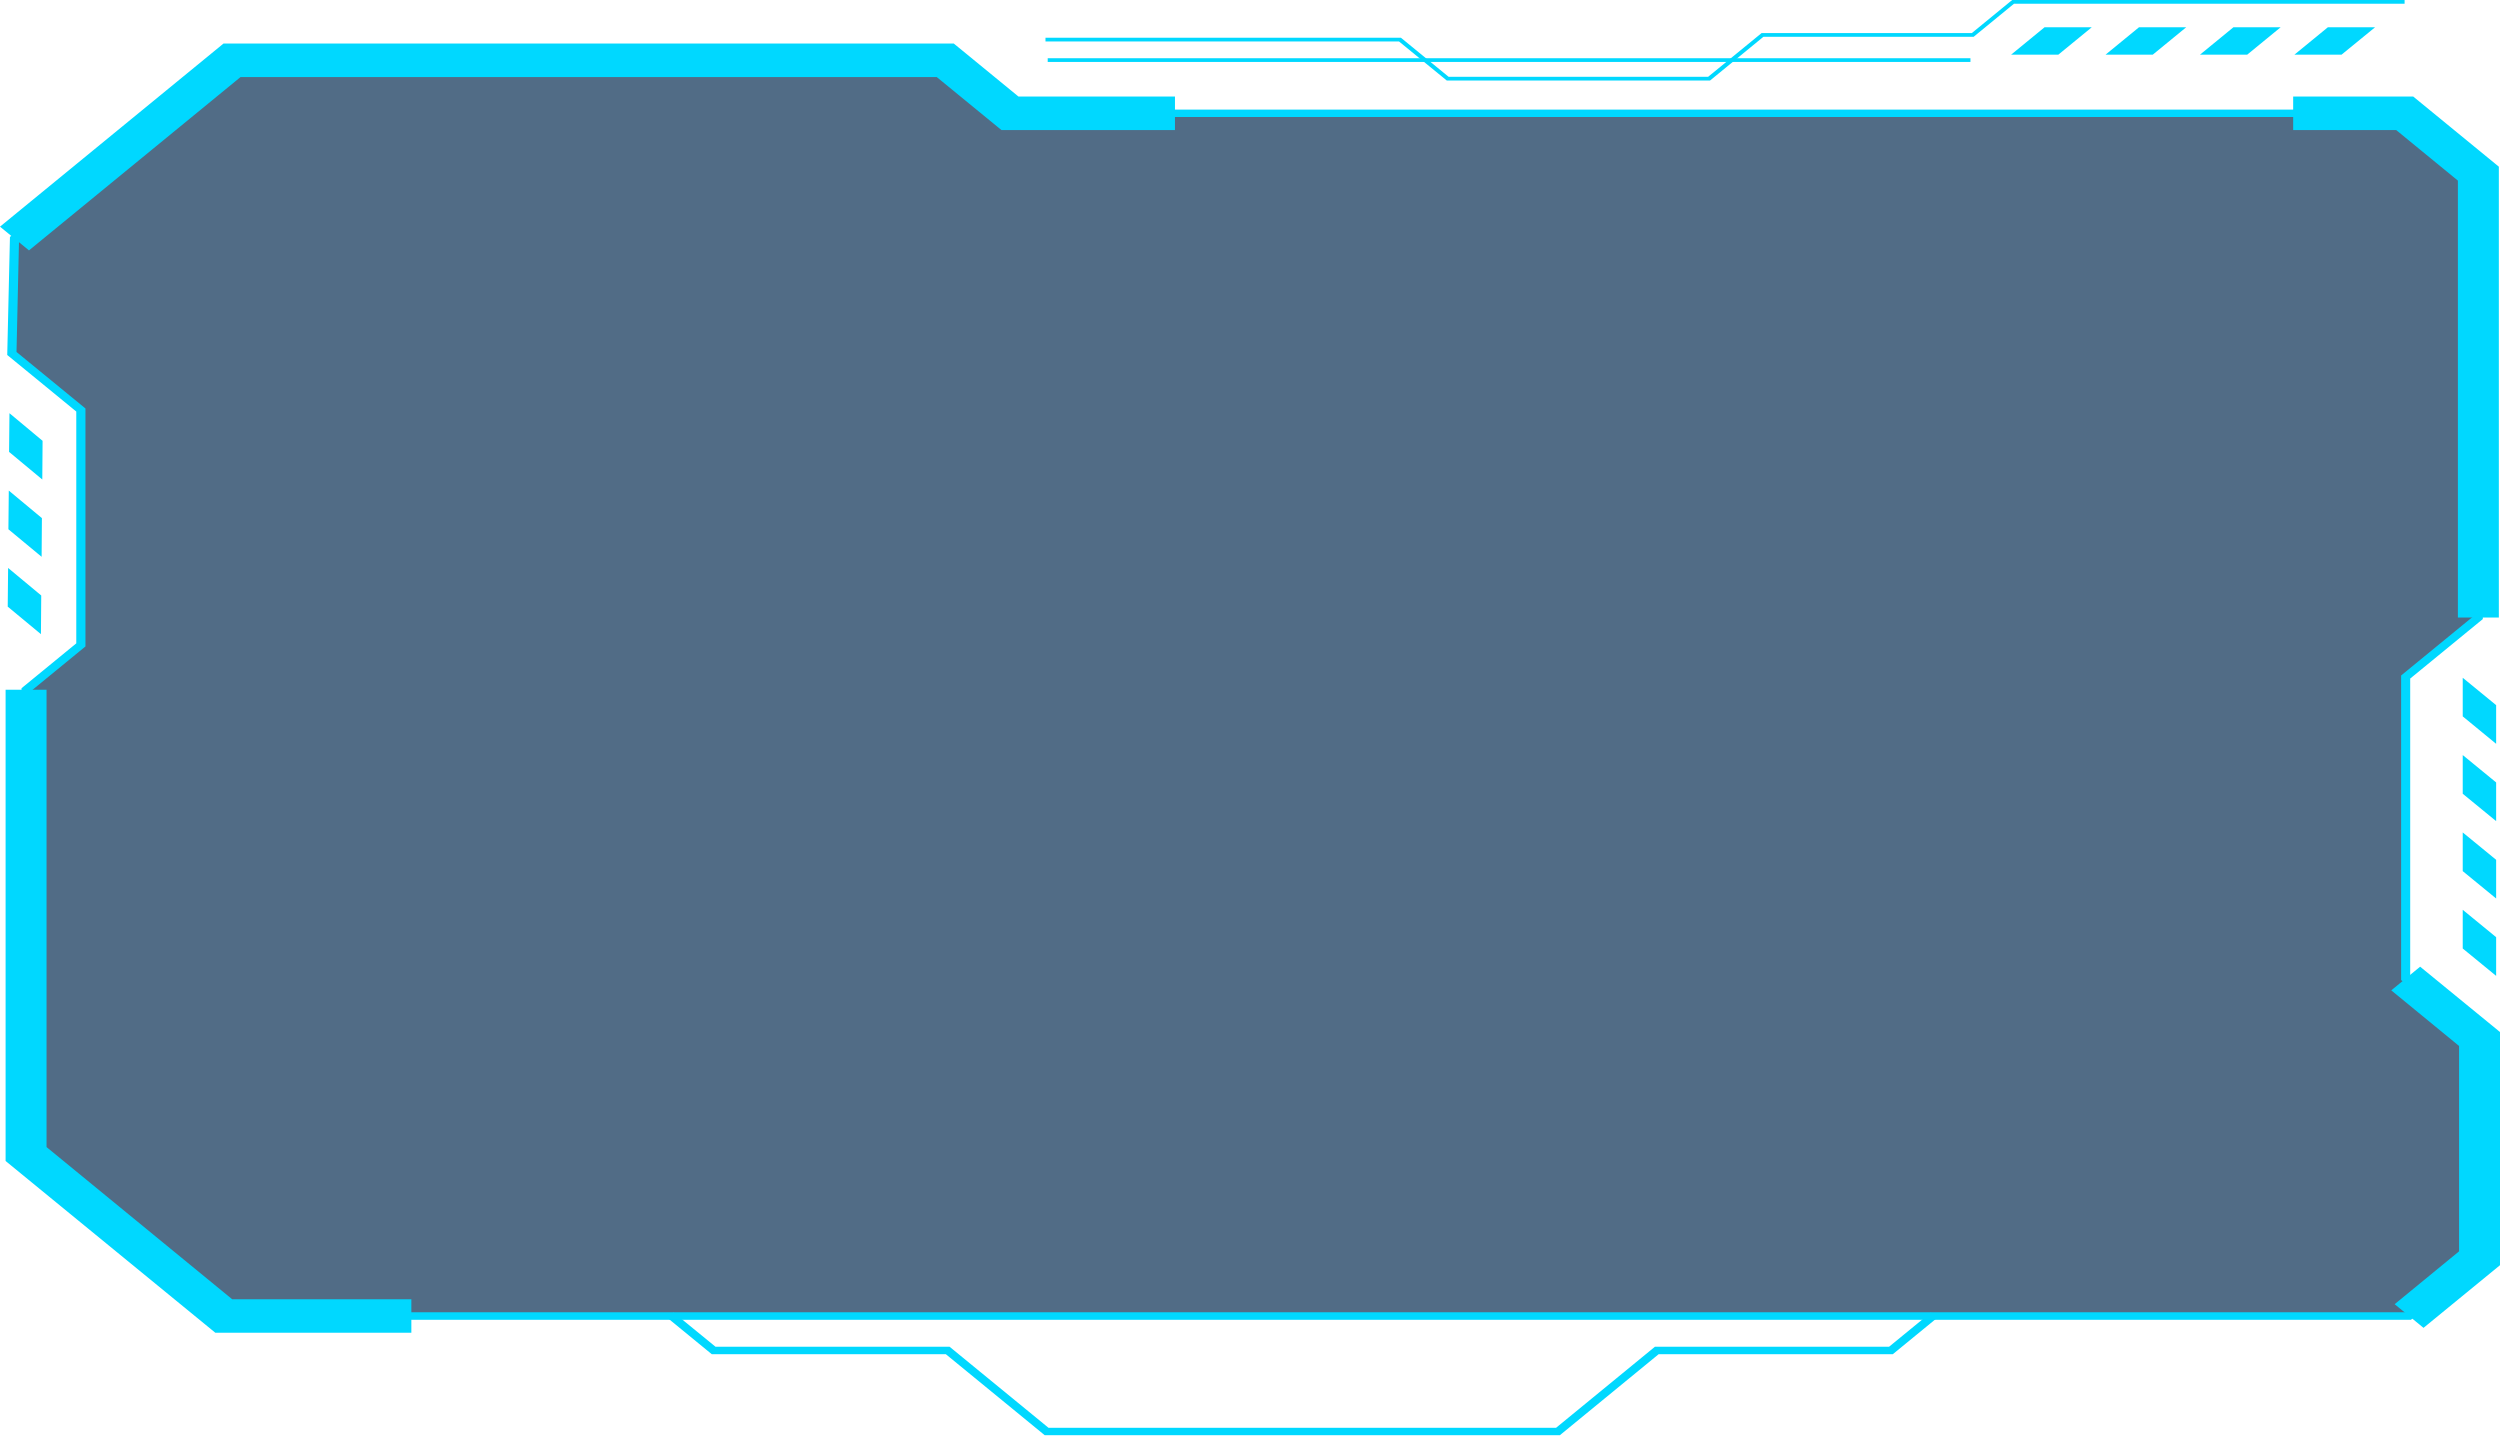
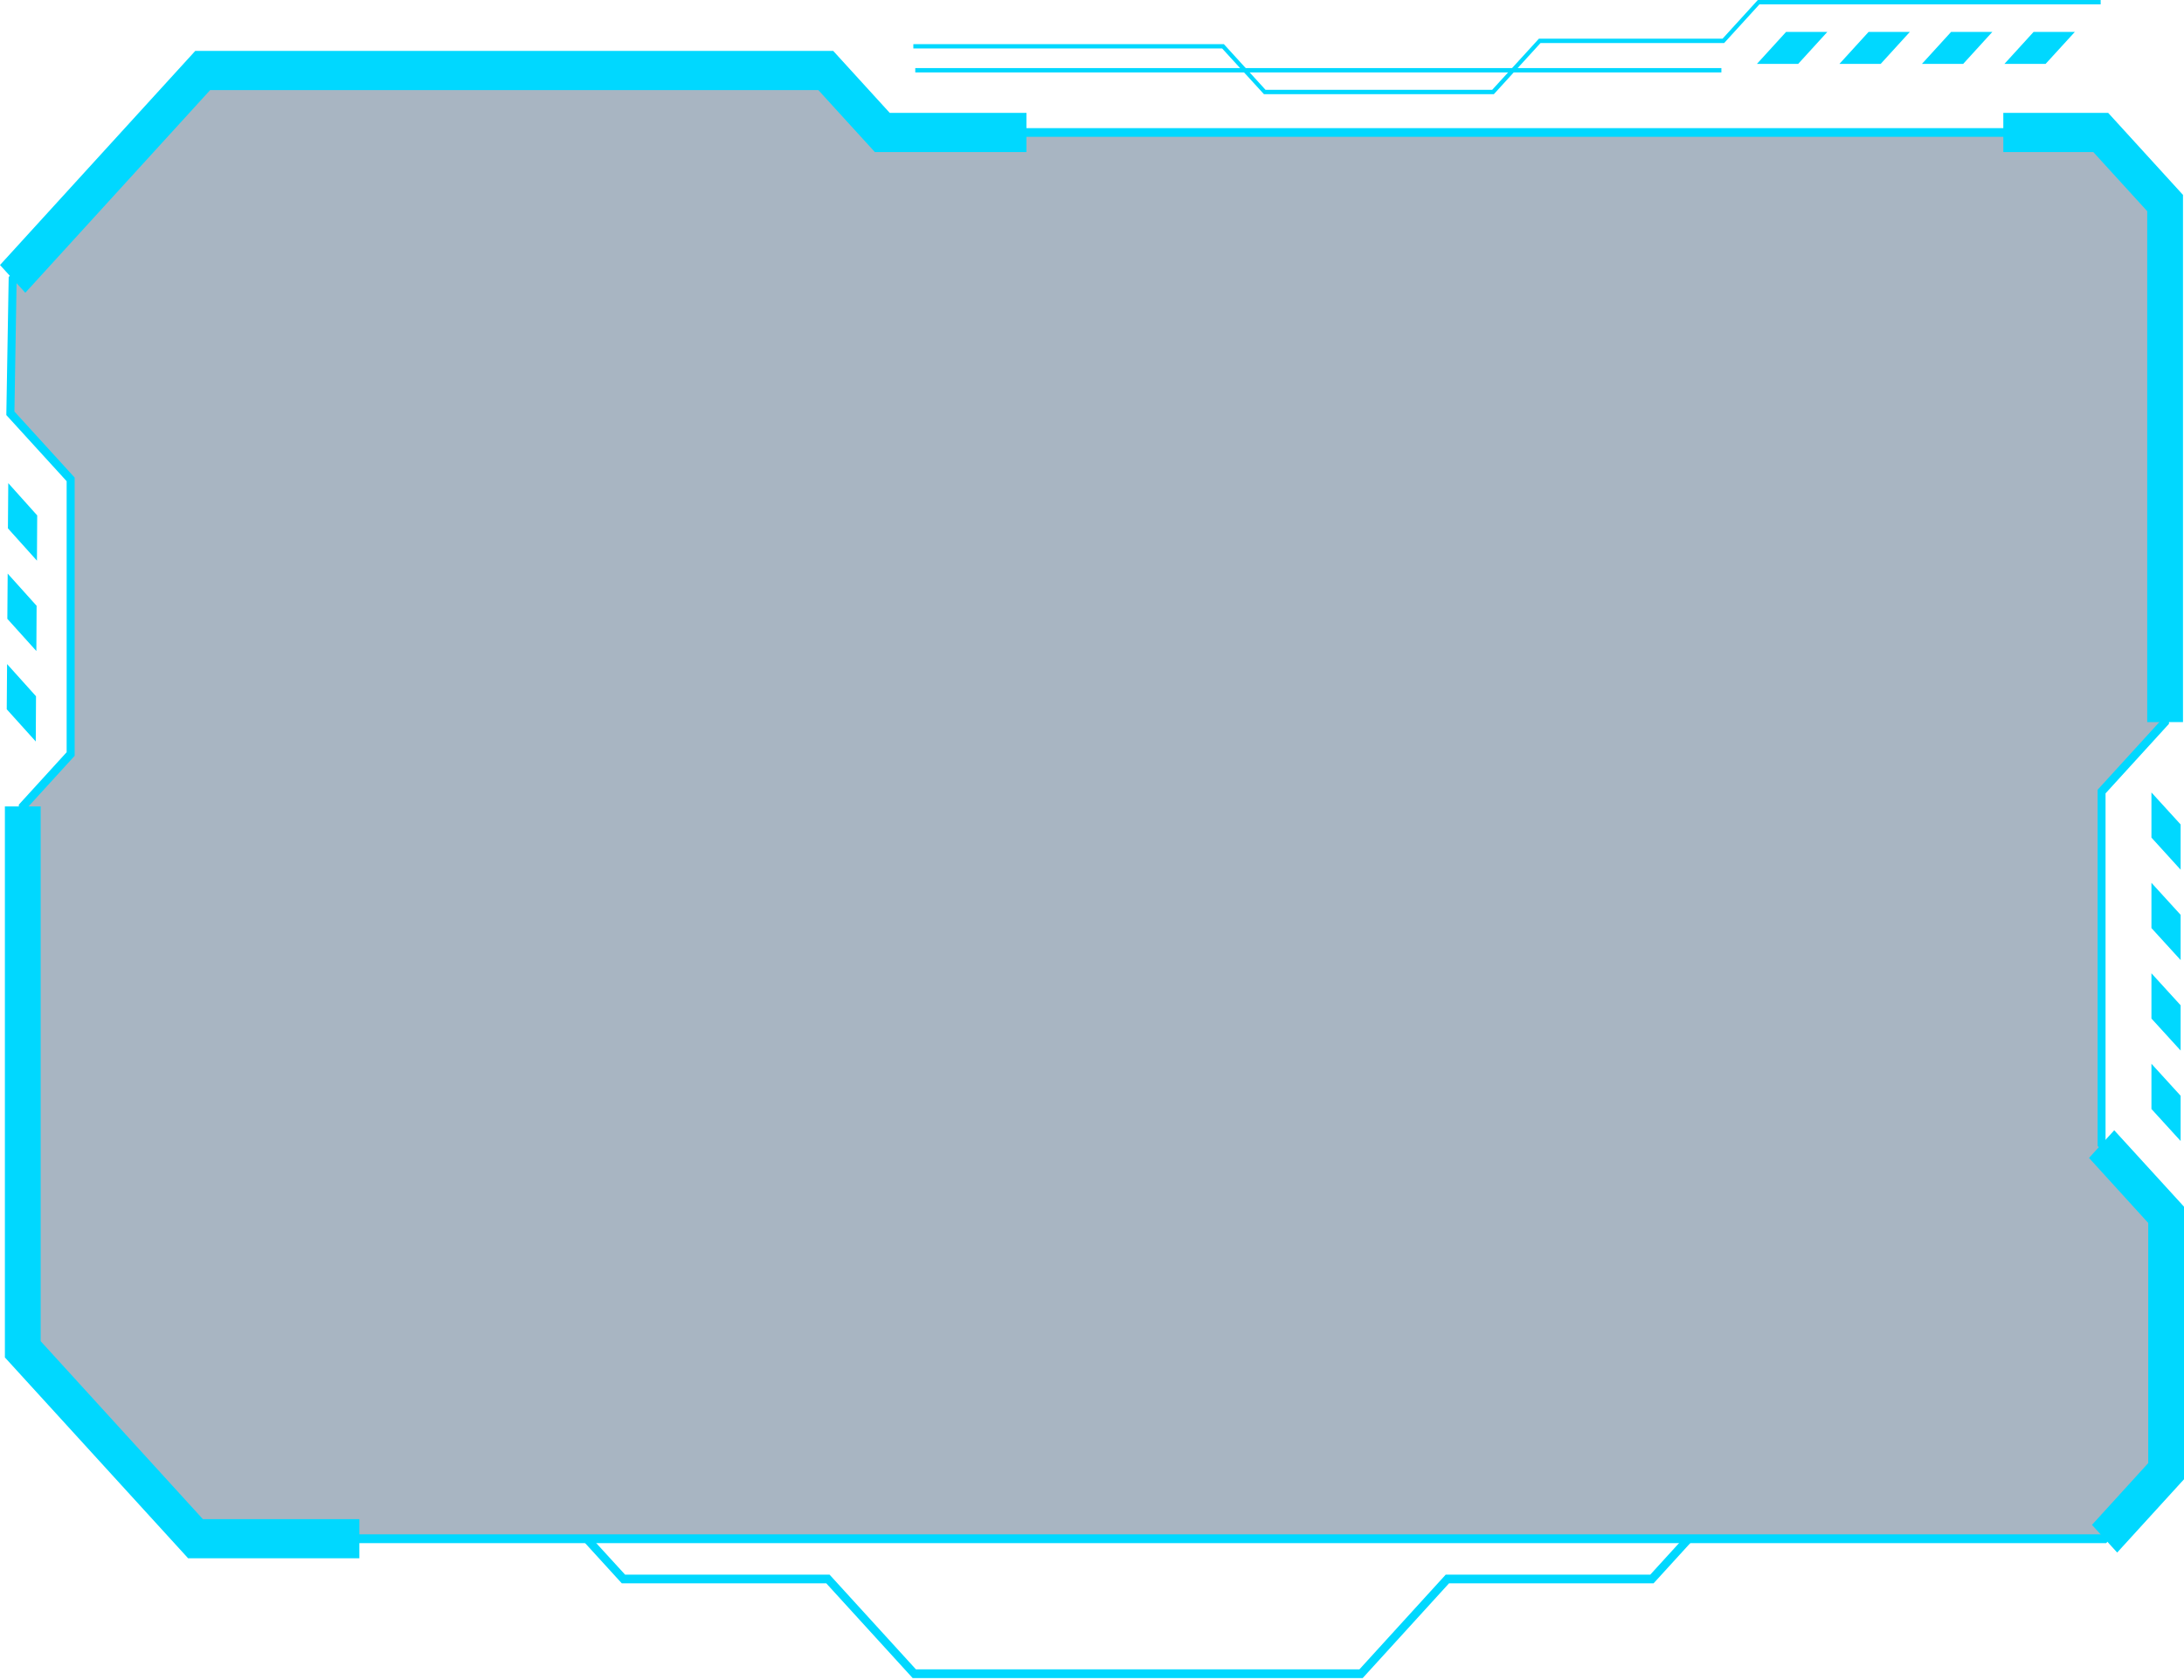
- <svg xmlns="http://www.w3.org/2000/svg" width="316" height="182" viewBox="0 0 316 182" fill="none">
+ <svg xmlns="http://www.w3.org/2000/svg" width="316" height="243" viewBox="0 0 316 243" fill="none">
  <g opacity="0.71">
-     <path d="M1.831 30.15L29.33 7.62H119.48L127.657 14.32H303.953L313.266 21.95V78.06L304.087 85.58V123.68L313.412 131.33V159.05L304.502 166.34H28.28L3.295 145.87V87.18L10.216 81.51V51.82L1.501 44.68L1.831 30.15Z" fill="#0A3055" />
+     <path d="M1.831 40.351L29.33 10.198H119.479L127.657 19.165H303.953L313.266 29.376V104.47L304.087 114.534V165.525L313.412 175.763V212.862L304.502 222.618H28.28L3.295 195.223V116.676L10.216 109.087V69.352L1.501 59.797L1.831 40.351Z" fill="#0A3055" fill-opacity="0.5" />
  </g>
-   <path d="M304.747 166.82H28.048L27.877 166.68L2.722 146.07V86.99L9.642 81.32V52.02L0.915 44.87L1.257 29.95L1.416 29.82L29.086 7.15H119.711L127.889 13.85H304.185L313.827 21.75V78.25L304.649 85.77V123.49L313.986 131.14V159.25L304.747 166.82ZM28.524 165.87H304.271L312.839 158.85V131.53L303.502 123.88V85.38L312.68 77.86V22.14L303.709 14.79H127.413L119.235 8.09H29.562L2.404 30.35L2.087 44.49L10.802 51.63V81.71L3.881 87.38V145.68L28.524 165.87Z" fill="#00D8FF" />
-   <path d="M51.995 168.46H27.218L0.708 146.75V87.18H5.883V144.99L29.354 164.23H51.995V168.46Z" fill="#00D8FF" />
-   <path d="M306.333 167.84L302.684 164.85L310.825 158.17V132.21L302.257 125.18L305.906 122.19L316 130.45V159.92L306.333 167.84Z" fill="#00D8FF" />
-   <path d="M315.854 78.06H310.678V22.83L302.879 16.44H289.856V12.2H305.027L315.854 21.07V78.06Z" fill="#00D8FF" />
-   <path d="M3.662 31.65L0 28.65L28.256 5.5H120.554L128.731 12.2H148.516V16.44H126.583L118.405 9.74H30.404L3.662 31.65Z" fill="#00D8FF" />
-   <path d="M216.147 10.18H182.875L176.833 5.24H132.149V4.77H177.077L183.107 9.71H215.903L222.665 4.18H249.236L254.338 0H303.941V0.47H254.57L249.468 4.65H222.897L216.147 10.18Z" fill="#00D8FF" />
-   <path d="M258.427 3.45L254.204 6.91H260.172L264.395 3.45H258.427Z" fill="#00D8FF" />
-   <path d="M270.364 3.45L266.141 6.91H272.109L276.332 3.45H270.364Z" fill="#00D8FF" />
-   <path d="M294.238 3.45L290.014 6.91H295.971L300.206 3.45H294.238Z" fill="#00D8FF" />
-   <path d="M282.301 3.45L278.078 6.91H284.046L288.269 3.45H282.301Z" fill="#00D8FF" />
-   <path d="M315.512 89.13L311.289 85.67V90.55L315.512 94.02V89.13Z" fill="#00D8FF" />
-   <path d="M315.512 98.9L311.289 95.44V100.33L315.512 103.79V98.9Z" fill="#00D8FF" />
-   <path d="M315.512 118.46L311.289 115V119.89L315.512 123.35V118.46Z" fill="#00D8FF" />
-   <path d="M315.512 108.68L311.289 105.22V110.11L315.512 113.57V108.68Z" fill="#00D8FF" />
-   <path d="M0.976 76.68L5.175 80.16L5.212 75.27L1.025 71.79L0.976 76.68Z" fill="#00D8FF" />
-   <path d="M1.147 57.12L5.346 60.61L5.383 55.72L1.196 52.23L1.147 57.12Z" fill="#00D8FF" />
-   <path d="M1.062 66.9L5.261 70.38L5.297 65.49L1.111 62.01L1.062 66.9Z" fill="#00D8FF" />
-   <path d="M249.065 7.36H132.43V7.83H249.065V7.36Z" fill="#00D8FF" />
-   <path d="M197.167 181.41H132.051L119.553 171.17H89.967L84.34 166.56L85.145 165.9L90.443 170.23H120.029L132.527 180.47H196.691L209.178 170.23H238.776L244.061 165.9L244.879 166.56L239.252 171.17H209.654L197.167 181.41Z" fill="#00D8FF" />
+   <path d="M304.747 223.261H28.048L27.877 223.073L2.722 195.49V116.422L9.642 108.833V69.62L0.915 60.051L1.257 40.083L1.416 39.909L29.086 9.569H119.711L127.889 18.536H304.185L313.827 29.109V104.725L304.649 114.789V165.271L313.986 175.509V213.129L304.747 223.261ZM28.524 221.989H304.271L312.839 212.594V176.031L303.502 165.793V114.267L312.68 104.203V29.631L303.709 19.794H127.413L119.235 10.827H29.562L2.404 40.618L2.087 59.542L10.802 69.098V109.355L3.881 116.943V194.968L28.524 221.989Z" fill="#00D8FF" />
+   <path d="M51.995 225.455H27.218L0.708 196.4V116.676H5.883V194.045L29.354 219.794H51.995V225.455Z" fill="#00D8FF" />
+   <path d="M306.333 224.626L302.684 220.624L310.825 211.684V176.941L302.257 167.532L305.906 163.531L316 174.585V214.026L306.333 224.626Z" fill="#00D8FF" />
+   <path d="M315.854 104.47H310.679V30.554L302.879 22.002H289.856V16.328H305.027L315.854 28.199V104.47Z" fill="#00D8FF" />
+   <path d="M3.662 42.358L0 38.343L28.256 7.361H120.554L128.731 16.328H148.516V22.002H126.583L118.405 13.035H30.404L3.662 42.358Z" fill="#00D8FF" />
+   <path d="M216.147 13.624H182.875L176.833 7.013H132.149V6.384H177.077L183.107 12.995H215.903L222.665 5.594H249.236L254.338 0H303.941V0.629H254.57L249.468 6.223H222.897L216.147 13.624Z" fill="#00D8FF" />
+   <path d="M258.427 4.617L254.204 9.248H260.172L264.395 4.617H258.427Z" fill="#00D8FF" />
+   <path d="M270.364 4.617L266.141 9.248H272.109L276.332 4.617H270.364Z" fill="#00D8FF" />
+   <path d="M294.238 4.617L290.014 9.248H295.971L300.206 4.617H294.238Z" fill="#00D8FF" />
+   <path d="M282.301 4.617L278.078 9.248H284.046L288.269 4.617H282.301Z" fill="#00D8FF" />
+   <path d="M315.512 119.286L311.289 114.655V121.186L315.512 125.83V119.286Z" fill="#00D8FF" />
+   <path d="M315.512 132.361L311.289 127.73V134.275L315.512 138.905V132.361Z" fill="#00D8FF" />
+   <path d="M315.512 158.539L311.289 153.908V160.453L315.512 165.083V158.539Z" fill="#00D8FF" />
+   <path d="M315.512 145.45L311.289 140.819V147.364L315.512 151.994V145.45Z" fill="#00D8FF" />
+   <path d="M0.976 102.623L5.175 107.281L5.212 100.736L1.025 96.079L0.976 102.623Z" fill="#00D8FF" />
+   <path d="M1.147 76.446L5.346 81.116L5.383 74.572L1.196 69.901L1.147 76.446Z" fill="#00D8FF" />
+   <path d="M1.062 89.534L5.261 94.192L5.297 87.647L1.111 82.99L1.062 89.534Z" fill="#00D8FF" />
+   <path d="M249.065 9.85H132.429V10.479H249.065V9.85Z" fill="#00D8FF" />
+   <path d="M197.167 242.787H132.051L119.553 229.082H89.967L84.34 222.913L85.145 222.029L90.443 227.824H120.029L132.527 241.529H196.691L209.178 227.824H238.776L244.061 222.029L244.879 222.913L239.252 229.082H209.654L197.167 242.787Z" fill="#00D8FF" />
</svg>
